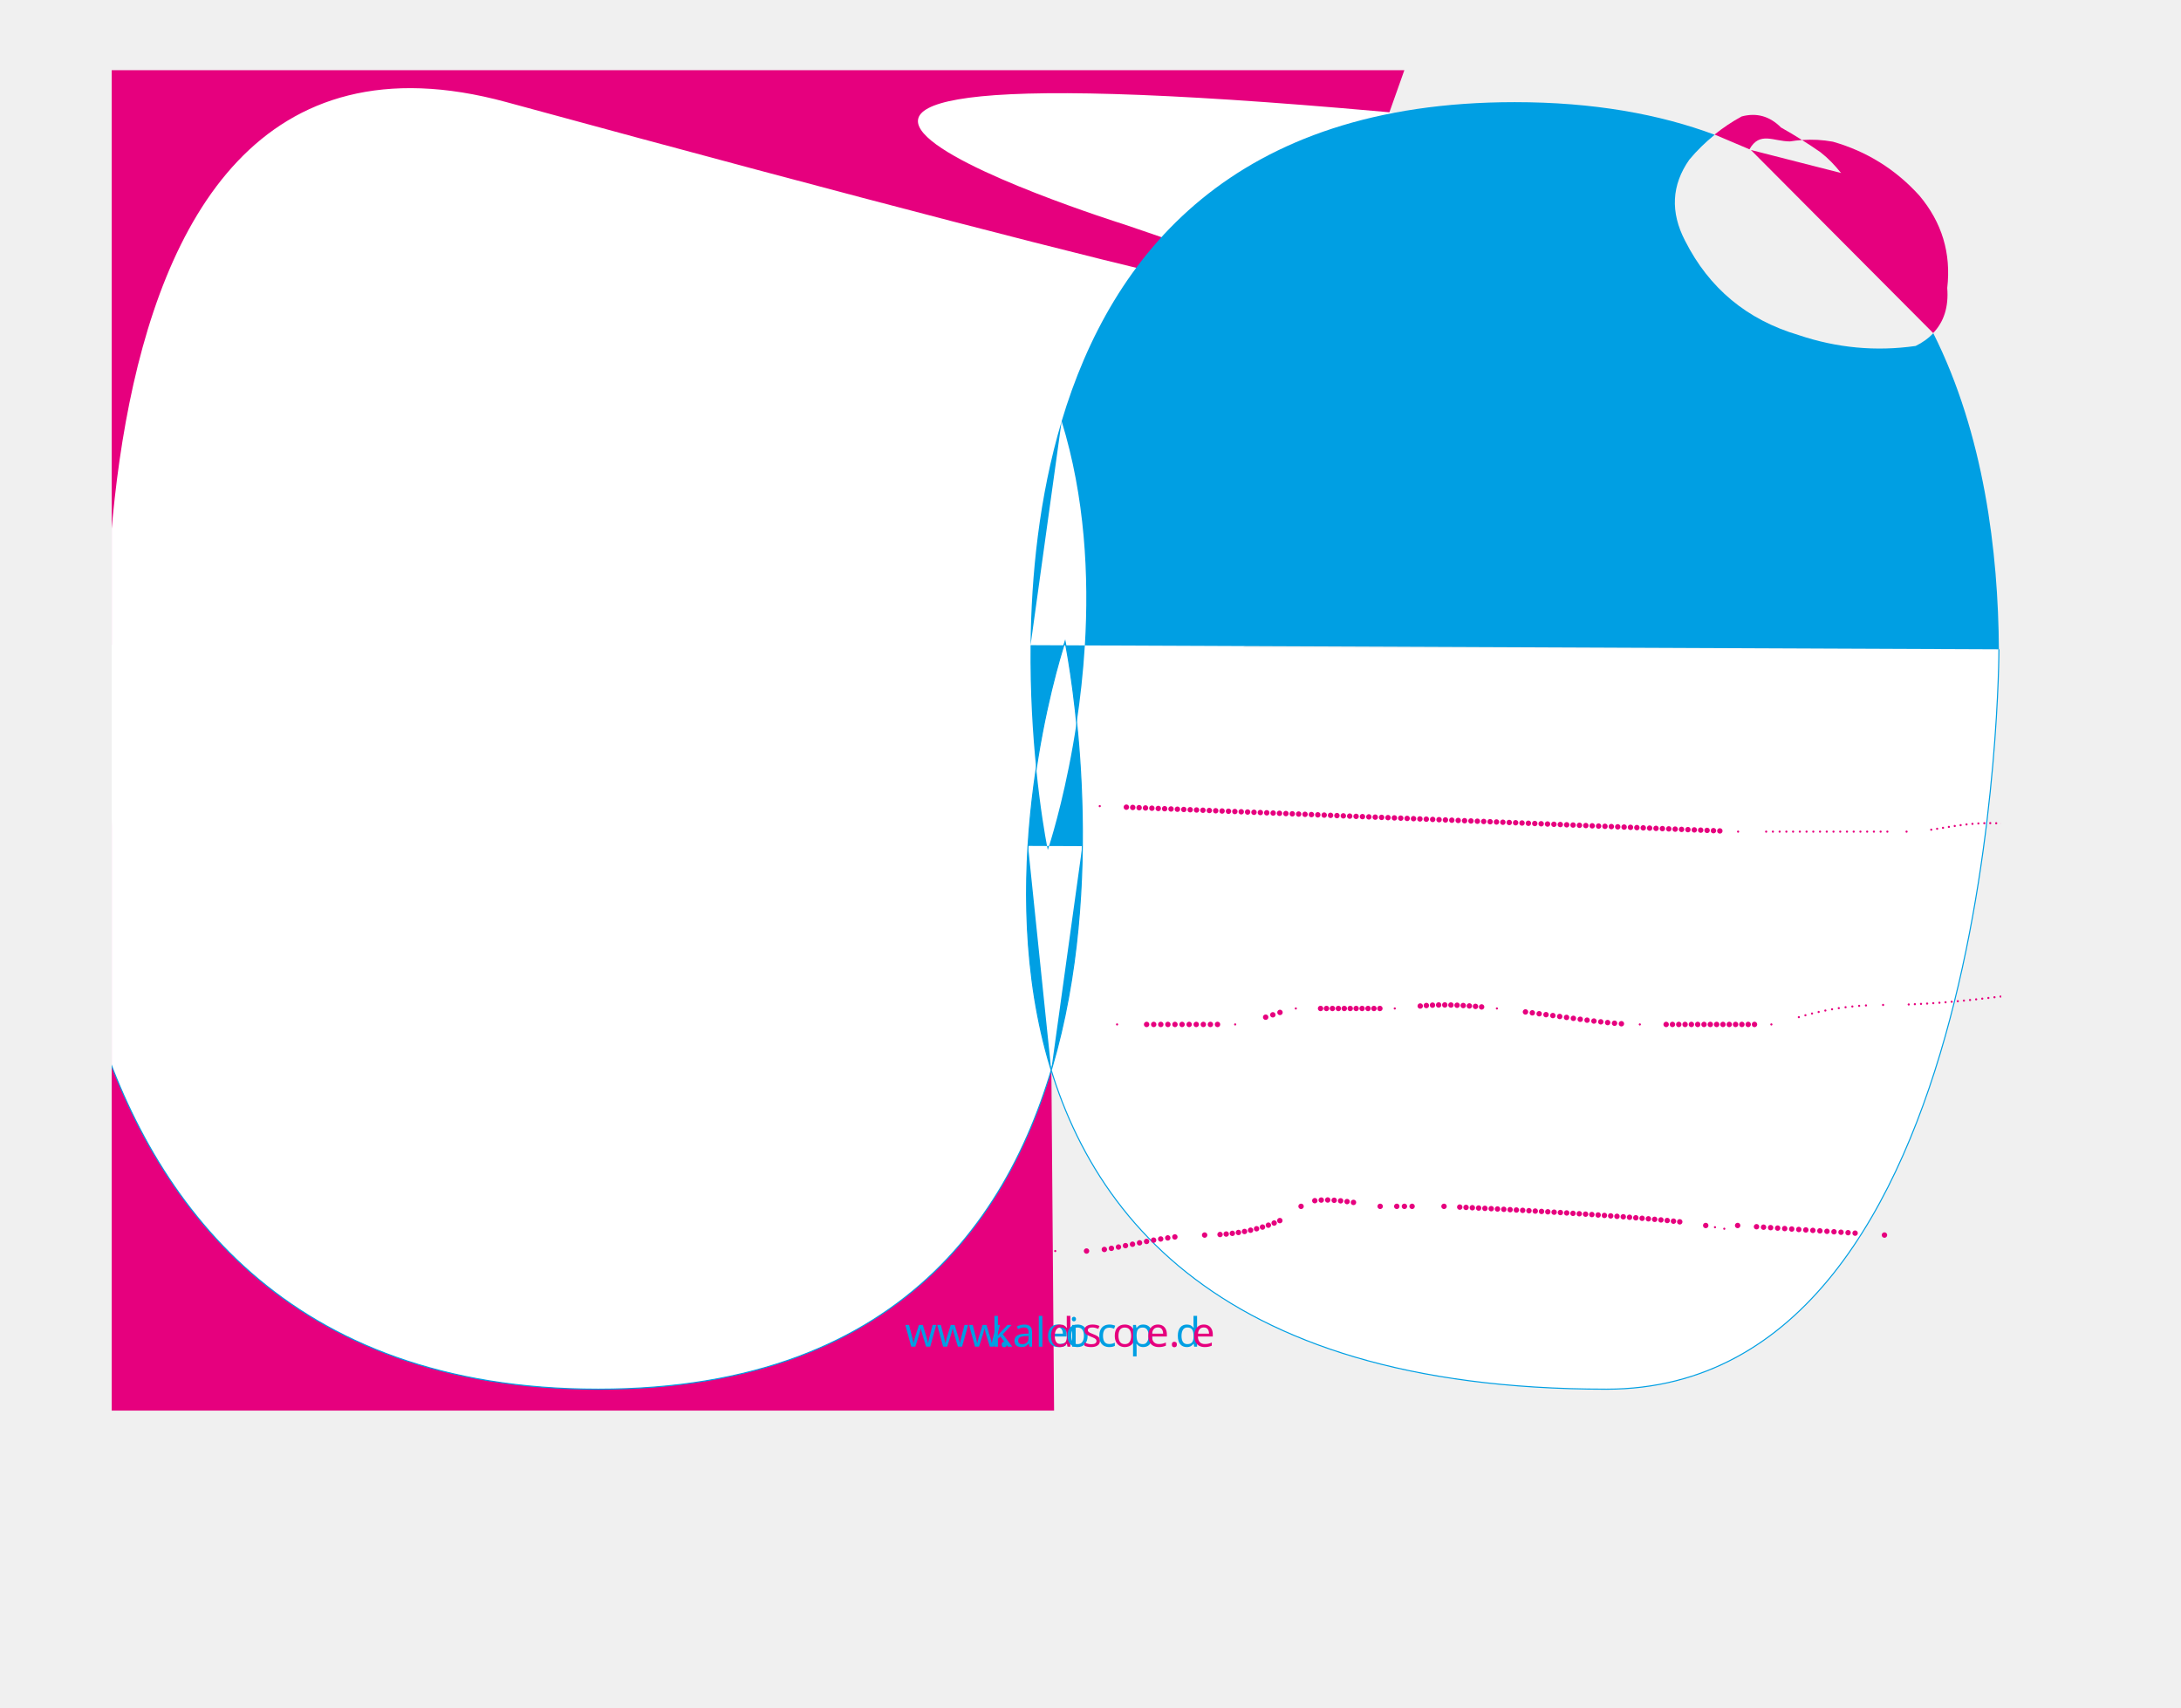
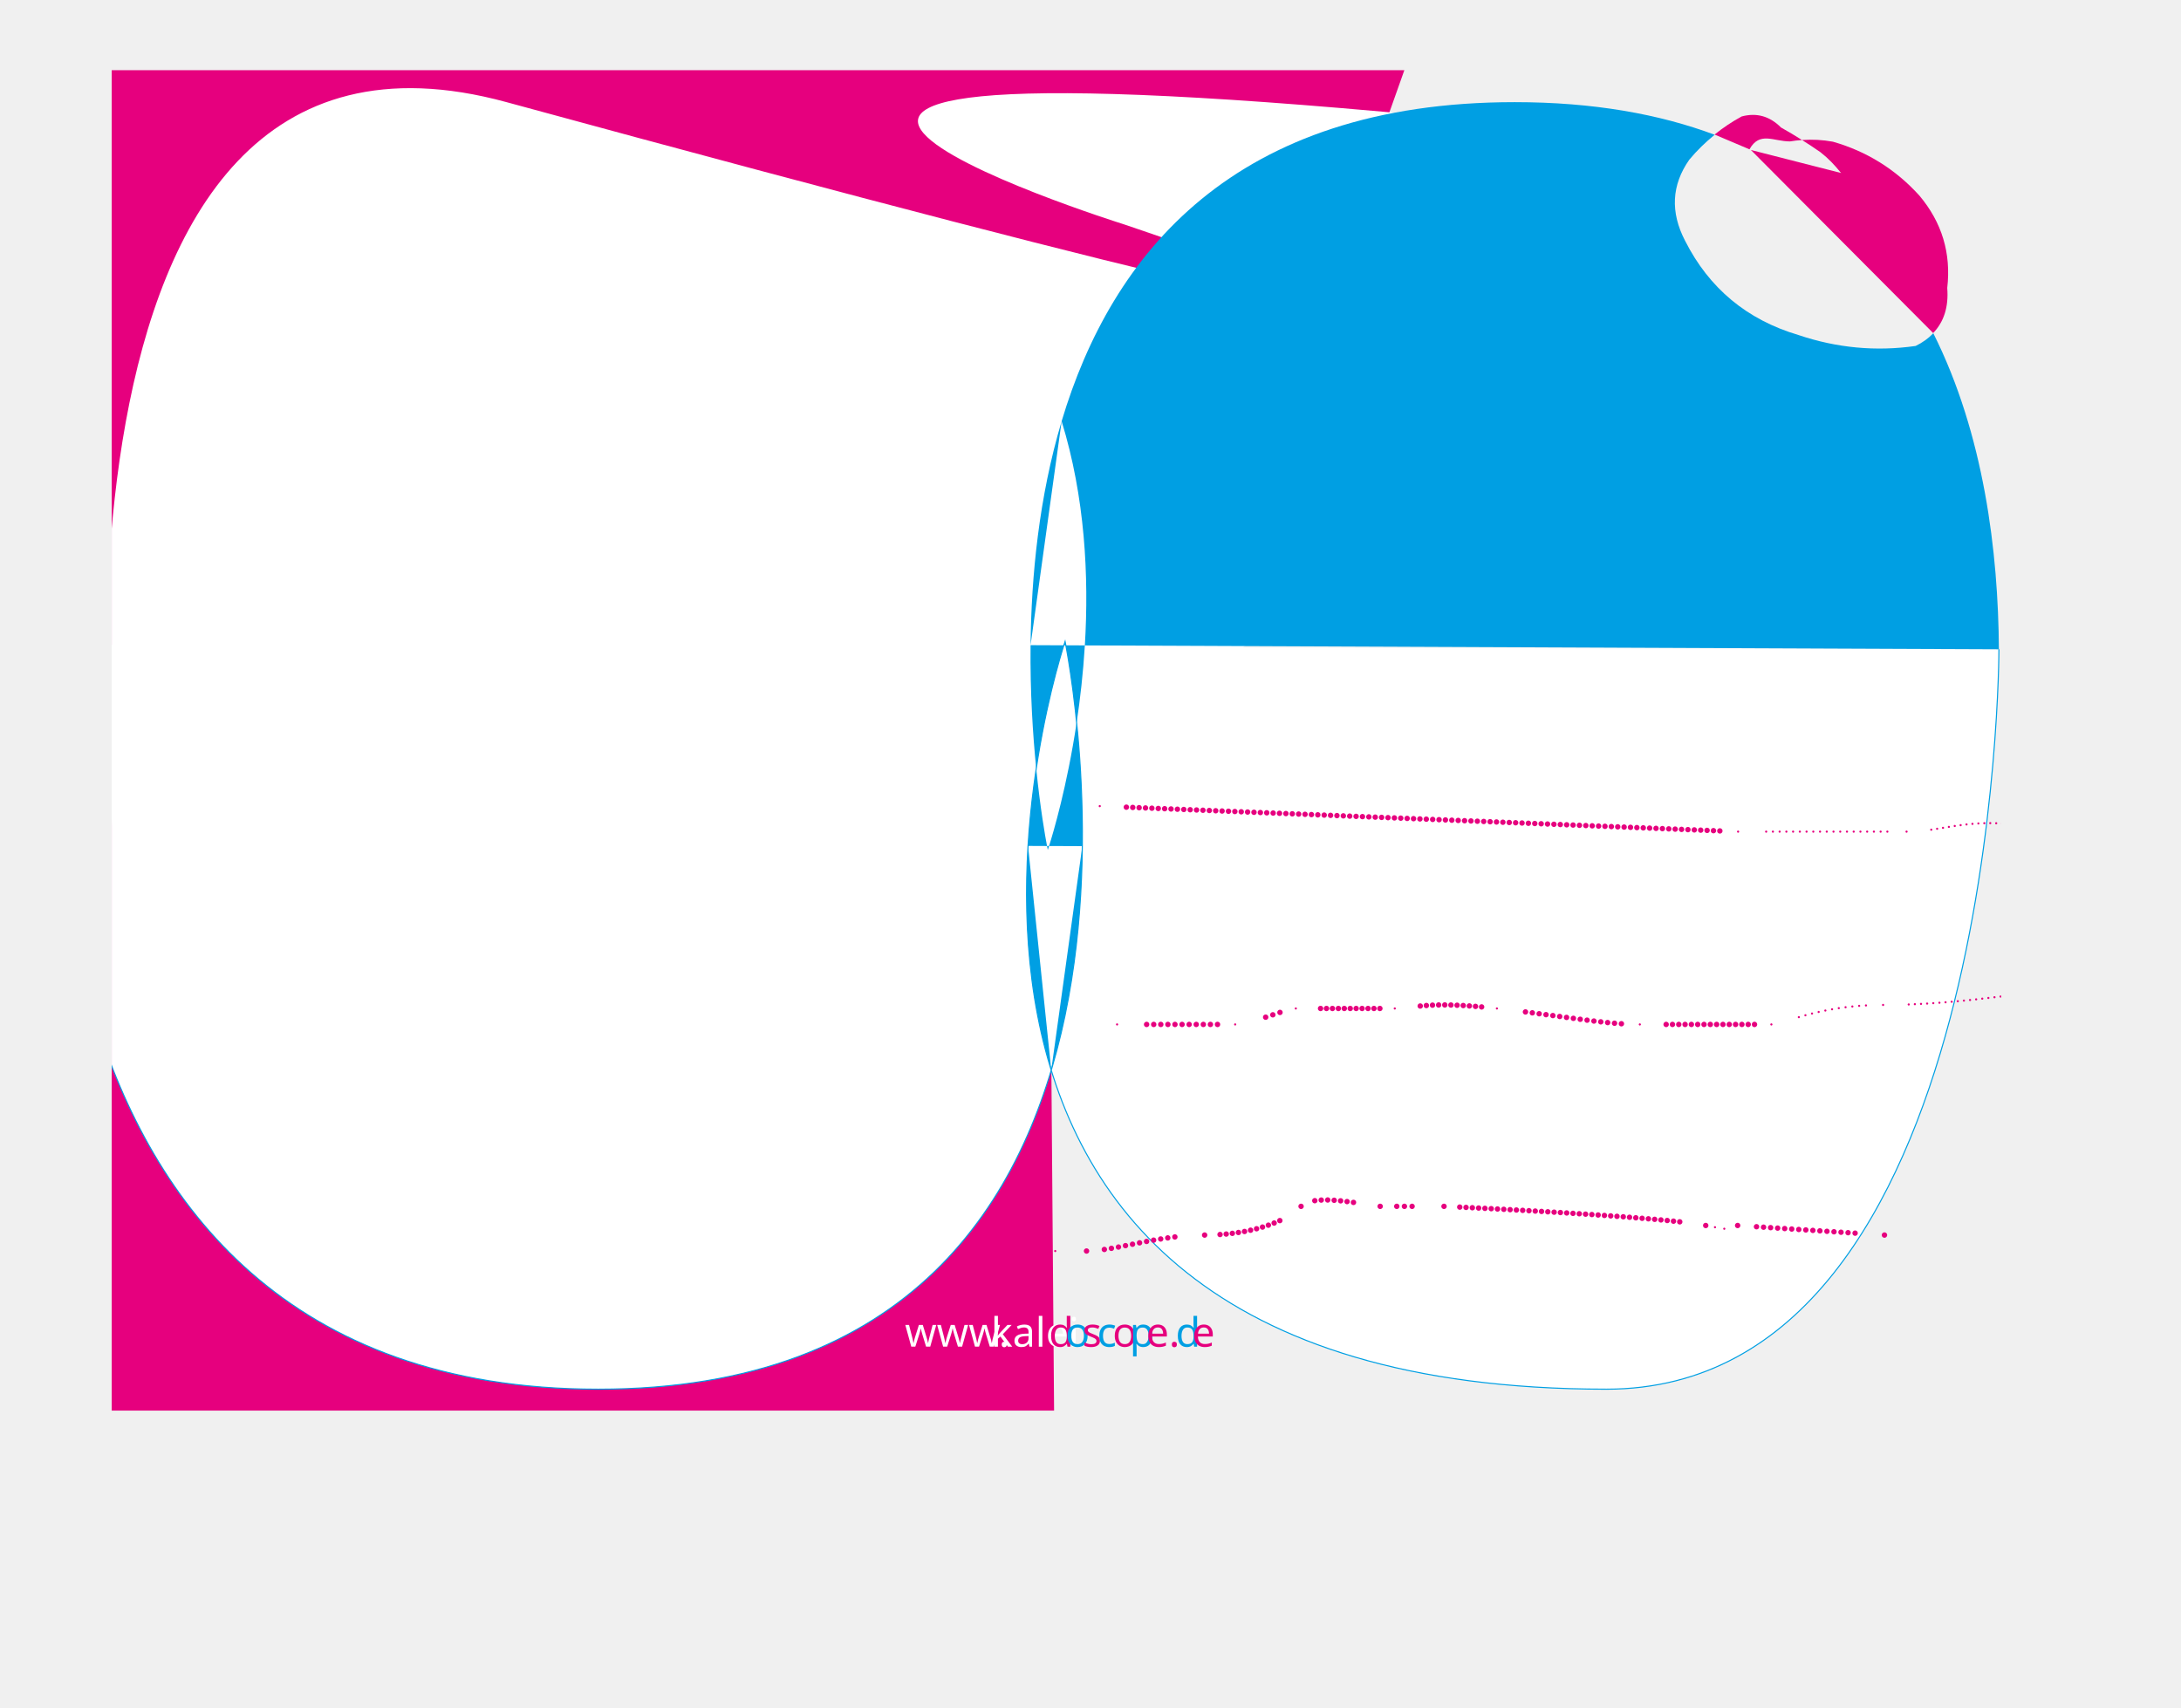
<svg xmlns="http://www.w3.org/2000/svg" id="Ebene_1" viewBox="0 0 2018.24 1580.52">
  <defs>
    <style>.cls-1,.cls-2,.cls-3,.cls-4,.cls-5,.cls-6,.cls-7,.cls-8,.cls-9,.cls-10,.cls-11,.cls-12,.cls-13,.cls-14,.cls-15,.cls-16,.cls-17,.cls-18,.cls-19,.cls-20,.cls-21,.cls-22,.cls-23{fill:none;}.cls-2{stroke-dasharray:0 6.56;}.cls-2,.cls-3,.cls-4,.cls-5,.cls-6,.cls-7,.cls-8,.cls-9,.cls-10,.cls-11,.cls-12,.cls-13,.cls-14,.cls-16,.cls-17,.cls-18,.cls-19,.cls-20,.cls-21,.cls-22,.cls-23{stroke:#e6007e;stroke-linecap:round;stroke-linejoin:round;}.cls-2,.cls-3,.cls-4,.cls-5,.cls-8,.cls-9,.cls-10,.cls-12,.cls-13,.cls-14,.cls-17,.cls-18,.cls-19,.cls-23{stroke-width:5px;}.cls-3{stroke-dasharray:0 6.53;}.cls-4{stroke-dasharray:0 7.09;}.cls-5{stroke-dasharray:0 5.69;}.cls-6{stroke-dasharray:0 6.95;}.cls-6,.cls-7,.cls-11,.cls-16,.cls-20,.cls-21,.cls-22{stroke-width:2px;}.cls-8{stroke-dasharray:0 5.49;}.cls-9{stroke-dasharray:0 6.98;}.cls-10{stroke-dasharray:0 5.83;}.cls-11{stroke-dasharray:0 5.5;}.cls-24{clip-path:url(#clippath-1);}.cls-25{clip-path:url(#clippath-3);}.cls-26{clip-path:url(#clippath-2);}.cls-12{stroke-dasharray:0 6.63;}.cls-27{letter-spacing:0em;}.cls-27,.cls-28,.cls-29,.cls-30{font-family:neumarktregularv01-Round900, neumarkt-regular-v01;font-size:37.51px;font-variation-settings:'wght' 900;}.cls-27,.cls-31,.cls-30{fill:#e6007e;}.cls-32{fill:#fff;}.cls-14{stroke-dasharray:0 5.91;}.cls-15{stroke:#009fe3;}.cls-16{stroke-dasharray:0 6.23;}.cls-28{letter-spacing:0em;}.cls-28,.cls-29,.cls-33{fill:#009fe3;}.cls-17{stroke-dasharray:0 5.71;}.cls-18{stroke-dasharray:0 6.39;}.cls-19{stroke-dasharray:0 5.84;}.cls-20{stroke-dasharray:0 6.32;}.cls-34{clip-path:url(#clippath);}.cls-21{stroke-dasharray:0 5.69;}.cls-22{stroke-dasharray:0 8.72;}.cls-23{stroke-dasharray:0 5.99;}</style>
    <clipPath id="clippath">
      <rect class="cls-1" x="103.37" y="64.98" width="1748.47" height="1240.47" />
    </clipPath>
    <clipPath id="clippath-1">
      <rect class="cls-1" x="103.37" y="64.98" width="1748.47" height="1240.47" />
    </clipPath>
    <clipPath id="clippath-2">
      <rect class="cls-1" x="103.37" y="64.98" width="1748.47" height="1240.47" />
    </clipPath>
    <clipPath id="clippath-3">
      <rect class="cls-1" x="103.37" y="64.98" width="1748.47" height="1240.47" />
    </clipPath>
  </defs>
  <g class="cls-34">
    <polygon class="cls-31" points="0 0 0 1580.52 977.61 1580.52 972.88 985.88 1299.54 64.98 0 0 0 0" />
  </g>
-   <text class="cls-28" transform="translate(837.34 1246.29)">
+   <text class="cls-28" style="fill:#ffffff" transform="translate(837.34 1246.29)">
    <tspan x="0" y="0">www.</tspan>
  </text>
-   <text class="cls-28" transform="translate(917.01 1246.29)">
+   <text class="cls-28" style="fill:#ffffff" transform="translate(917.01 1246.29)">
    <tspan x="0" y="0">kalei</tspan>
  </text>
  <text class="cls-30" transform="translate(970.58 1246.29)">
    <tspan x="0" y="0">d</tspan>
  </text>
  <text class="cls-29" transform="translate(985.78 1246.29)">
    <tspan x="0" y="0">o</tspan>
  </text>
  <text class="cls-30" transform="translate(1001.57 1246.29)">
    <tspan x="0" y="0">s</tspan>
  </text>
  <text class="cls-29" transform="translate(1015.21 1246.29)">
    <tspan x="0" y="0">c</tspan>
  </text>
  <text class="cls-30" transform="translate(1029.51 1246.29)">
    <tspan x="0" y="0">o</tspan>
  </text>
  <text class="cls-29" transform="translate(1045.3 1246.29)">
    <tspan x="0" y="0">p</tspan>
  </text>
  <text class="cls-27" transform="translate(1060.54 1246.29)">
    <tspan x="0" y="0">e.</tspan>
  </text>
  <text class="cls-29" transform="translate(1087.86 1246.29)">
    <tspan x="0" y="0">d</tspan>
  </text>
  <text class="cls-30" transform="translate(1103.03 1246.29)">
    <tspan x="0" y="0">e</tspan>
  </text>
  <g class="cls-24">
    <path class="cls-32" d="M1407.64,115.78c-982.92-101.6-368.6,91.5-368.6,91.5,0,0,59.64,19.96,111.74,39.38l256.85-130.88h0ZM1150.78,246.65l-33.25,16.95c170.33,39.09,109.96,11.65,33.25-16.95h0ZM1051.71,297.14l65.82-33.54c-107.17-24.6-305.65-75.53-648.88-169.09C13.59-29.53,105.46,779.3,105.46,779.3l335.6-171.01c19.42,50.64,41,107.43,42.6,113.84,2.95,11.82,135.86,56.64,150.63,56.64s277.63-68.45,280.58-77.32c2.95-8.86,128.9-78.87,128.9-78.87l79.59,10.94,88.31-112.23-33.94-135.86s-82.7-41.35-85.65-50.21c-1.74-5.22-23.09-23.73-40.37-38.08h0Z" />
    <path class="cls-32" d="M1849.76,600.86s0,684.78-363.2,684.78c-735.78,0-500.95-692.07-500.95-692.07,0,0,144.02,692.07-432.08,692.07S53.75,596.61,53.75,596.61" />
    <path class="cls-15" d="M1849.76,600.86s0,684.78-363.2,684.78c-735.78,0-500.95-692.07-500.95-692.07,0,0,144.02,692.07-432.08,692.07S53.75,596.61,53.75,596.61" />
  </g>
  <line class="cls-14" x1="1042.3" y1="747.01" x2="1596.08" y2="769.16" />
  <g class="cls-26">
    <path class="cls-16" d="M1634.37,769.65h116.93" />
    <path class="cls-11" d="M1787.14,767.84c26.26-3.75,51.53-11.17,102.45-.69" />
    <path class="cls-7" d="M1017.69,746.02h0M1608.39,769.65h0M1764.29,769.65h0M1900.79,769.65h0M2017.24,790.32h0" />
  </g>
  <path class="cls-2" d="M1061.05,948.07h68.3" />
  <path class="cls-9" d="M1171.22,941.37c4.82-1.59,9.56-3.23,13.8-4.6" />
  <path class="cls-8" d="M1222.01,933.3h57.23" />
  <path class="cls-5" d="M1314.25,931.04c11.97-1.19,28.97-1.86,59.15,1.03" />
  <path class="cls-18" d="M1411.63,936.5c40.93,5.21,68.3,9.86,92.52,11.19" />
  <path class="cls-19" d="M1541.81,948.07h85.21" />
  <g class="cls-25">
    <path class="cls-20" d="M1664.61,941.33c15.08-4.46,36.25-9.73,64.79-11.02" />
    <path class="cls-21" d="M1766.28,929.59c42.94-1.53,79.07-6.81,106.25-9.84" />
    <path class="cls-7" d="M1033.72,948.07h0M1143,948.07h0M1199.12,933.3h0M1290.68,933.3h0M1385.19,933.3h0M1517.46,948.07h0M1639.19,948.07h0M1742.56,930.02h0M1884.33,918.54h0M1925.68,915.58h0" />
  </g>
  <line class="cls-3" x1="1716.66" y1="1141.23" x2="1621.55" y2="1135.03" />
  <path class="cls-22" d="M1578.43,1134.14c7.56,1.52,13.41,2.51,17.9,3.12" />
  <path class="cls-10" d="M1554.39,1130.74c-56.31-6.28-168.94-11.98-206.01-13.75" />
  <path class="cls-4" d="M1306.71,1116.42h-14.77" />
  <path class="cls-23" d="M1252.47,1112.78c-12.48-1.81-26.94-3.26-37.3-1.4" />
  <path class="cls-17" d="M1184.32,1129.61c-14.25,6.61-33.98,11.76-57.69,13.07" />
  <path class="cls-12" d="M1087.19,1144.74c-25.94,3.1-49.08,9.51-67.98,12" />
  <path class="cls-6" d="M976.48,1157.77h-43.46" />
  <path class="cls-13" d="M1743.83,1143h0M1607.97,1134.14h0M1578.43,1134.14h0M1336.25,1116.42h0M1277.17,1116.42h0M1203.97,1116.42h0M1114.73,1143h0M1005.45,1157.77h0M918.54,1157.77h0" />
  <path class="cls-33" d="M1849.76,600.86h-.04c0,1.24,0,2.46,0,3.7.03-2.37.03-3.7.03-3.7h0ZM1849.72,600.86c-.58-90.13-13.78-198.87-60.69-292.45-4.39,4.58-9.75,8.55-16.35,11.76-36.71,5.24-72.83,1.88-108.38-10.1-47.67-14.14-82.64-43.18-104.89-87.1-13.89-26.64-12.62-51.7,3.82-75.19,7.14-8.56,15-16.21,23.51-23.07-51.43-19.18-112.52-30.18-185.07-30.18-259.79,0-373.11,140.74-419.26,295.28,21.64,70.29,25.36,143.44,21.48,207.5l845.82,3.57h0ZM1620.34,138.98c-.42-.21-.87-.4-1.3-.6M984.43,597.21l-30.78-.13c-.45,43.57,2.08,82.91,5.26,114.34,8.88-59.01,21.66-101.98,25.52-114.21h0ZM968.89,782.94c-1.72-9.05-6.28-34.83-9.98-71.52-3.29,21.88-6.04,45.92-7.59,71.45l17.58.08h0ZM969.61,786.58s.44-1.32,1.18-3.64h-1.89c.44,2.32.71,3.64.71,3.64h0ZM970.78,782.94l30.77.13c.45-43.57-2.08-82.91-5.26-114.33-8.87,59.01-21.65,101.97-25.52,114.2h0ZM984.43,597.21h1.88c-.44-2.32-.71-3.63-.71-3.63,0,0-.44,1.31-1.18,3.63h0ZM986.32,597.21c1.72,9.05,6.28,34.83,9.98,71.53,3.29-21.88,6.05-45.93,7.59-71.45l-17.58-.08h0ZM1001.56,783.07l-28.76,207.29c20.97-70.22,28.1-143.27,28.76-207.29h0ZM972.8,990.36l-21.48-207.5c-3.88,64.07-.17,137.21,21.48,207.5h0ZM953.66,597.08l28.76-207.29c-20.97,70.22-28.1,143.28-28.76,207.29h0Z" />
  <path class="cls-31" d="M1788.9,308.22c9.97-10.39,14.41-24.22,13.03-41.67,3.71-32.22-4.91-60.76-25.85-85.62-22.03-24.28-48.7-40.88-80-49.8-9.54-1.74-19.04-2.23-28.53-1.55,5.77,3.64,11.47,7.39,17.07,11.3,7.44,5.83,13.13,11.88,19.06,19.22l-83.47-21.31M1618.91,138.19c9.52-16.95,22.25-7.24,37.56-7.31,3.69-.63,7.39-1.04,11.09-1.3-6.39-4.03-12.88-7.92-19.49-11.61-10.42-10.48-22.53-13.89-36.35-10.21-8.96,4.85-17.3,10.47-25.1,16.75" />
</svg>
